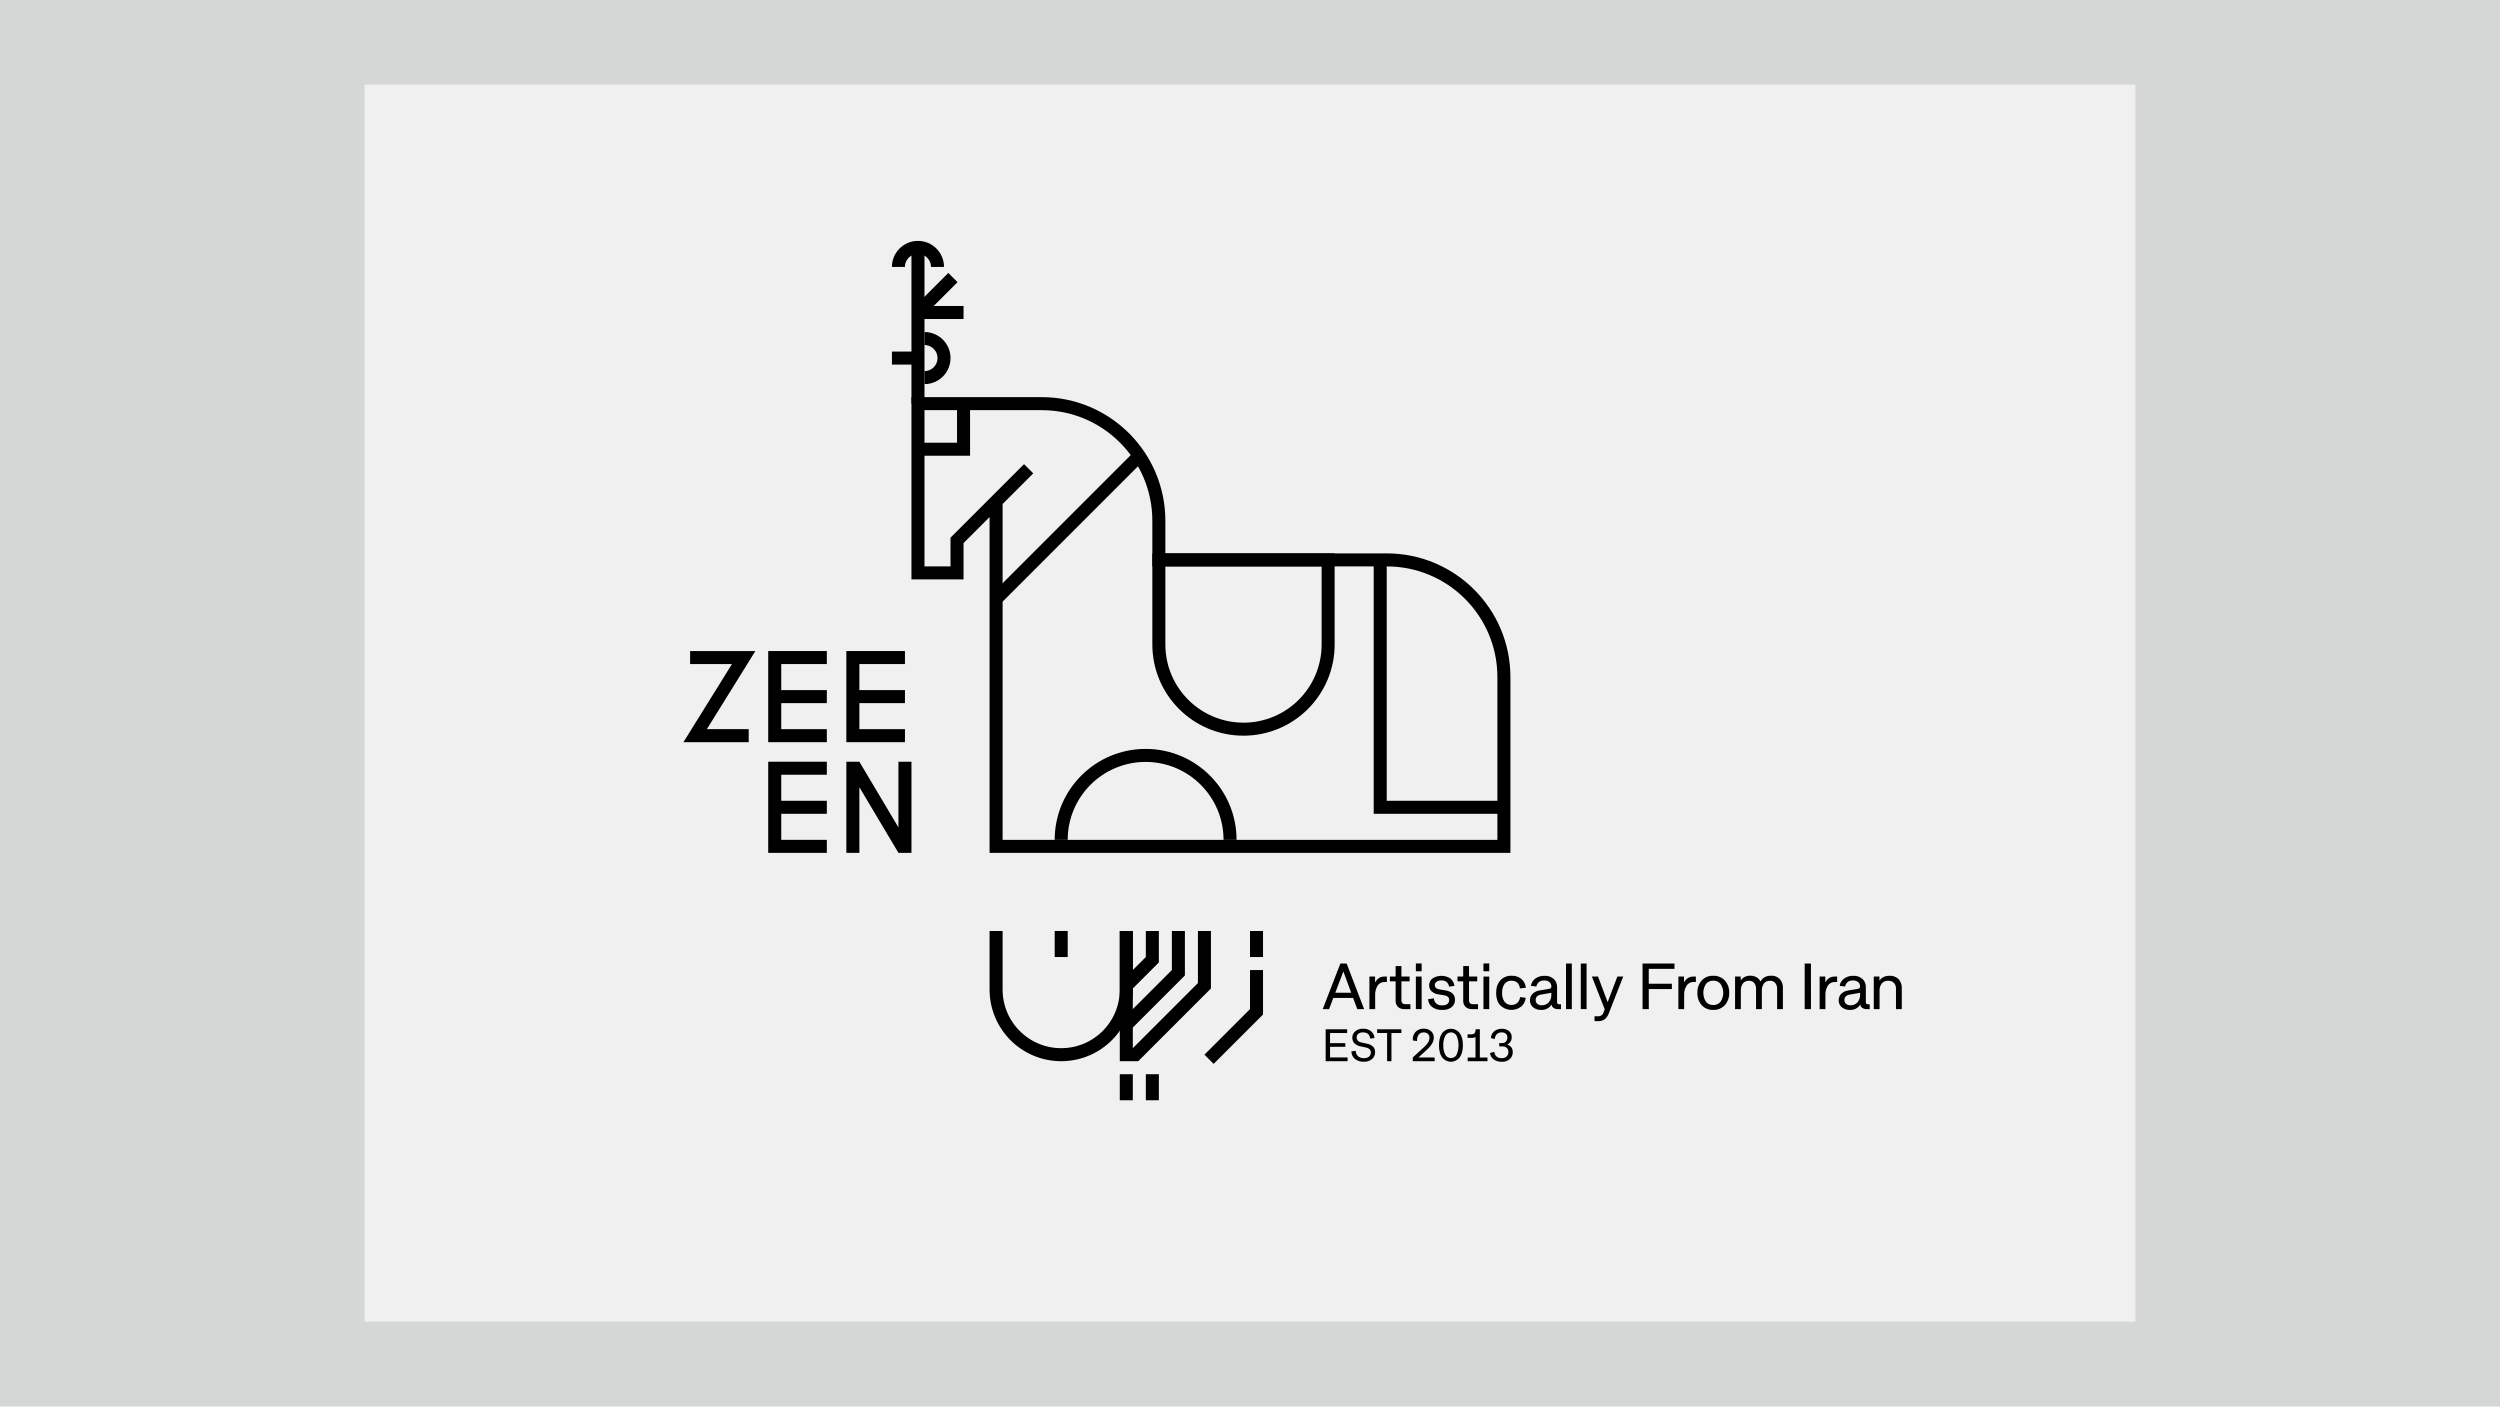
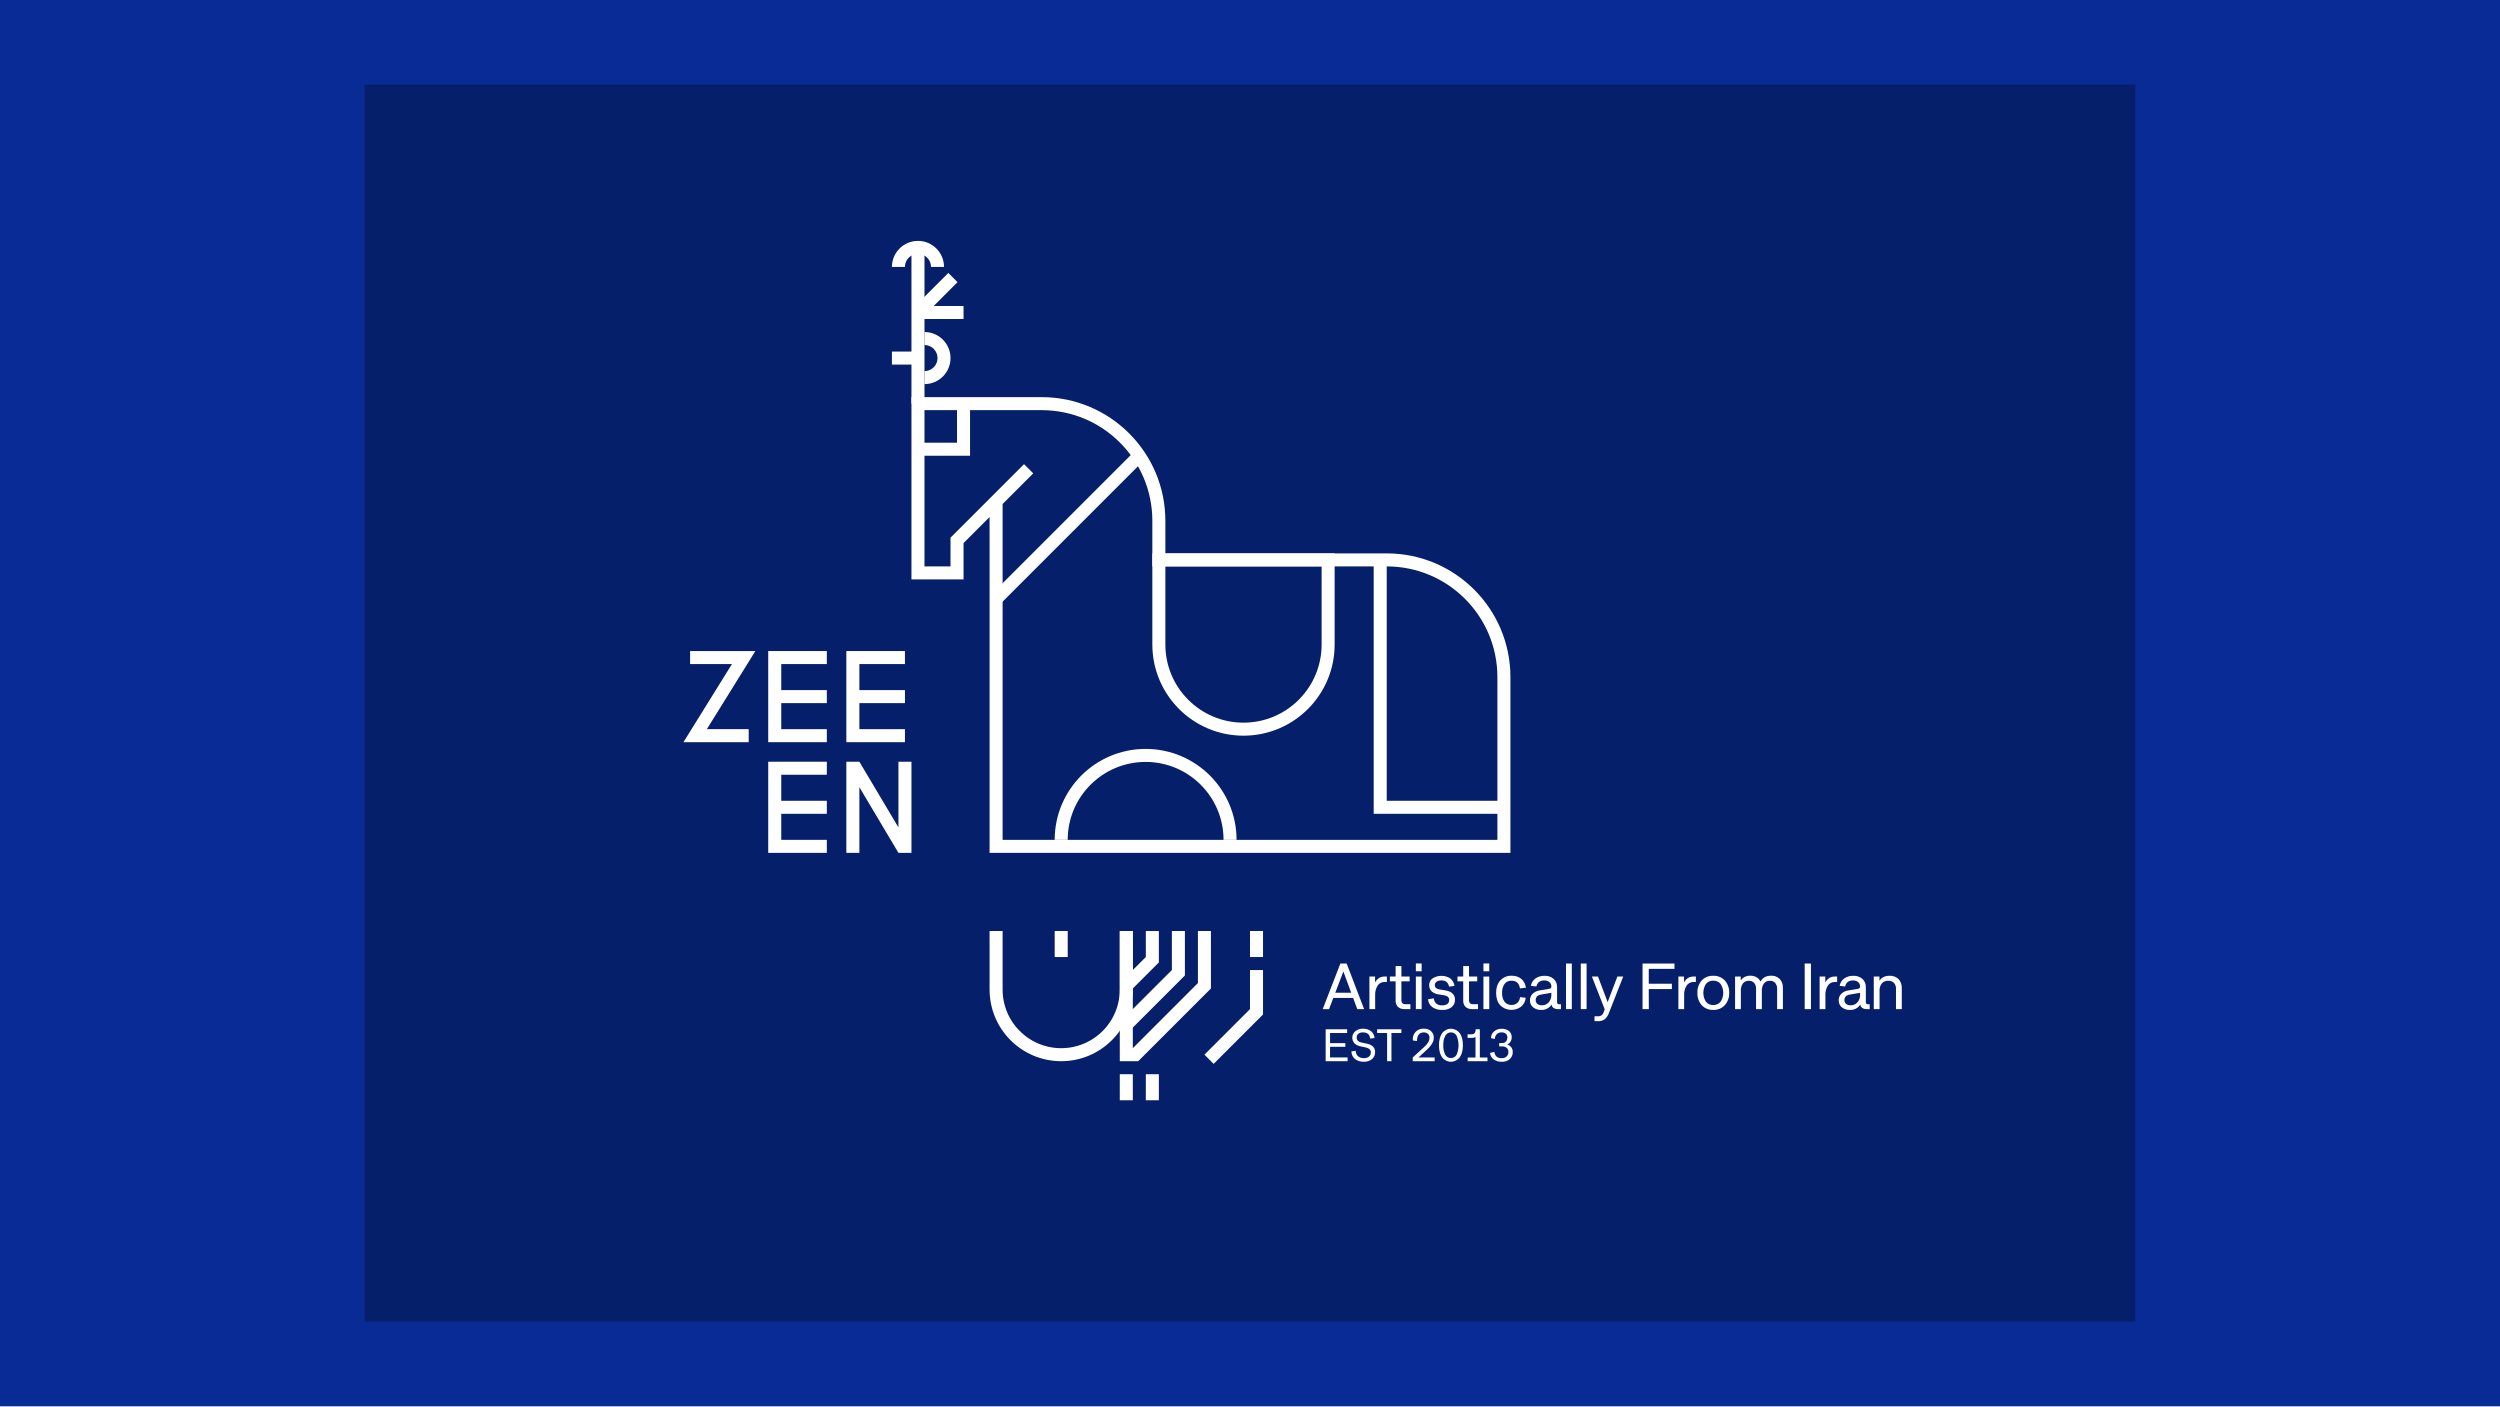
<svg xmlns="http://www.w3.org/2000/svg" viewBox="0 0 1920 1080">
  <defs>
-     <style>.cls-1,.cls-2{fill:none;stroke:#000;stroke-miterlimit:10;}.cls-1{stroke-width:10px;}.cls-2{stroke-width:10px;}.cls-3{fill:#d5d7d7;}</style>
+     <style>.cls-1{fill:#082b96;}.cls-2{fill:#061f6b;}.cls-3,.cls-4{fill:none;stroke:#fff;stroke-miterlimit:10;}.cls-3{stroke-width:10px;}.cls-4{stroke-width:10px;}.cls-5{fill:#fff;}</style>
  </defs>
+   <g id="Background">
+     <rect class="cls-1" width="1920" height="1080" />
+   </g>
  <g id="Graphics">
-     <line class="cls-1" x1="705" y1="310" x2="705" y2="190" />
-     <line class="cls-1" x1="705" y1="240" x2="740" y2="240" />
-     <line class="cls-1" x1="705" y1="240" x2="731.85" y2="213.15" />
-     <line class="cls-1" x1="702.19" y1="275" x2="685" y2="275" />
-     <path class="cls-1" d="M710,260a15,15,0,0,1,0,30" />
-     <path class="cls-1" d="M720,205a15,15,0,0,0-30,0" />
-     <path class="cls-1" d="M815,645a64.84,64.84,0,0,1,64.84-64.84h0A64.84,64.84,0,0,1,944.68,645" />
-     <line class="cls-1" x1="875" y1="350" x2="765" y2="460" />
-     <path class="cls-1" d="M790,360l-55,55v25H705V310h95a90,90,0,0,1,90,90v30h175a90,90,0,0,1,90,90V650H765V385" />
-     <polyline class="cls-1" points="1155 620 1060 620 1060 430" />
-     <path class="cls-1" d="M890,430h130a0,0,0,0,1,0,0v65a65,65,0,0,1-65,65h0a65,65,0,0,1-65-65V430A0,0,0,0,1,890,430Z" />
-     <polyline class="cls-1" points="740 310 740 345 705 345" />
-     <path class="cls-1" d="M765,715v45a50,50,0,0,0,50,50h0a50,50,0,0,0,50-50V715" />
-     <polyline class="cls-1" points="928.53 813.53 965 777.07 965 745" />
-     <line class="cls-1" x1="815" y1="715" x2="815" y2="735" />
-     <line class="cls-1" x1="965" y1="735" x2="965" y2="715" />
-     <line class="cls-1" x1="865" y1="825" x2="865" y2="845" />
-     <line class="cls-1" x1="885" y1="845" x2="885" y2="825" />
-     <polyline class="cls-1" points="885 715 885 737.07 865 757.07" />
-     <polyline class="cls-1" points="905 715 905 747.07 865 787.07" />
-     <polyline class="cls-1" points="865 715 865 810 872.07 810 925 757.07 925 715" />
-     <polyline class="cls-2" points="530 505 571.13 505 533.87 565 575 565" />
-     <polyline class="cls-2" points="635 565 595 565 595 505 635 505" />
-     <line class="cls-2" x1="635" y1="535" x2="595" y2="535" />
-     <polyline class="cls-2" points="695 565 655 565 655 505 695 505" />
-     <line class="cls-2" x1="695" y1="535" x2="655" y2="535" />
-     <polyline class="cls-2" points="635 650 595 650 595 590 635 590" />
-     <line class="cls-2" x1="635" y1="620" x2="595" y2="620" />
-     <polyline class="cls-2" points="695 585 695 650 692.85 650 657.15 590 655 590 655 655" />
-     <path d="M1039.19,766.4H1024l-3.27,8.6h-4.88l13.55-35h4.83l13.4,35h-5.25Zm-13.69-4h12.21l-6-16.31Z" />
-     <path d="M1056.15,775h-4.44V750h4.34v4.54c1.63-3,4-4.54,7.16-4.54h1.92v4.2h-2a5.92,5.92,0,0,0-5.11,2.74,12.87,12.87,0,0,0-1.9,7.41Z" />
-     <path d="M1067.44,753.66V750h4.4v-8.06h4.44V750h6.3v3.66h-6.3v14a4.15,4.15,0,0,0,.7,2.76,3.09,3.09,0,0,0,2.4.78h3.81V775h-4.49a7,7,0,0,1-5.11-1.73,6.68,6.68,0,0,1-1.75-5v-14.6Z" />
-     <path d="M1091.82,745.94h-4.44v-6h4.44Zm0,29.06h-4.44V750h4.44Z" />
-     <path d="M1107.6,775.61a12.17,12.17,0,0,1-7.71-2.23,8,8,0,0,1-3.13-6l4.45-.65a6.09,6.09,0,0,0,1.89,4.07,6.75,6.75,0,0,0,4.5,1.32,6.3,6.3,0,0,0,4-1.07,3.83,3.83,0,0,0,1.35-3.18q0-3-4.39-3.59l-3.59-.56a9.9,9.9,0,0,1-5.48-2.37,6.17,6.17,0,0,1-1.89-4.68,6.35,6.35,0,0,1,2.56-5.23,12.67,12.67,0,0,1,13.68,0,8.66,8.66,0,0,1,3.16,5.72l-4.1.59a6.41,6.41,0,0,0-2-3.68,6.22,6.22,0,0,0-3.94-1.11,6.15,6.15,0,0,0-3.69,1,3.18,3.18,0,0,0-.43,4.82,5.73,5.73,0,0,0,3,1.14l4,.66q7.59,1.23,7.59,7.16a7.15,7.15,0,0,1-2.61,5.8A10.86,10.86,0,0,1,1107.6,775.61Z" />
-     <path d="M1119.36,753.66V750h4.39v-8.06h4.45V750h6.3v3.66h-6.3v14a4.21,4.21,0,0,0,.69,2.76,3.13,3.13,0,0,0,2.41.78h3.81V775h-4.5a7,7,0,0,1-5.1-1.73,6.69,6.69,0,0,1-1.76-5v-14.6Z" />
-     <path d="M1143.74,745.94h-4.45v-6h4.45Zm0,29.06h-4.45V750h4.45Z" />
-     <path d="M1160.82,771.8a6.39,6.39,0,0,0,4.51-1.58,6.89,6.89,0,0,0,2.05-4.43l4.35.51a10,10,0,0,1-3.46,6.78,12.32,12.32,0,0,1-16.1-1q-3.15-3.51-3.15-9.5t3.2-9.59a11,11,0,0,1,8.6-3.61,11.42,11.42,0,0,1,7.56,2.4,10.34,10.34,0,0,1,3.5,6.8l-4.55.51q-.9-5.91-6.56-5.91a6.27,6.27,0,0,0-5.28,2.47,11.24,11.24,0,0,0-1.88,6.93,10.74,10.74,0,0,0,1.9,6.78A6.34,6.34,0,0,0,1160.82,771.8Z" />
-     <path d="M1197.62,771.29h1.2V775h-2.42a5.59,5.59,0,0,1-3.3-.94,3.52,3.52,0,0,1-1.49-2.6,8.75,8.75,0,0,1-7.91,4.15,9.35,9.35,0,0,1-6.29-2,6.58,6.58,0,0,1-2.4-5.26,7,7,0,0,1,2-5.12,9.92,9.92,0,0,1,5.59-2.6l7.3-1.24a1.69,1.69,0,0,0,1.56-1.81,4.2,4.2,0,0,0-1.47-3.31,5.88,5.88,0,0,0-4-1.28,6.47,6.47,0,0,0-4,1.14,5.94,5.94,0,0,0-2.05,3.5l-4.22-.49a8.55,8.55,0,0,1,3.4-5.59,11.4,11.4,0,0,1,7.07-2.12,10,10,0,0,1,7.07,2.39,8.26,8.26,0,0,1,2.57,6.37v11.26a2,2,0,0,0,.42,1.46A2,2,0,0,0,1197.62,771.29Zm-18.21-3.3a3.69,3.69,0,0,0,1.27,3,5.33,5.33,0,0,0,3.54,1.07,6.68,6.68,0,0,0,5.21-2.28,8.48,8.48,0,0,0,2-5.87v-1.44l-8,1.39a5.2,5.2,0,0,0-3,1.39A3.82,3.82,0,0,0,1179.41,768Z" />
-     <path d="M1207.15,775h-4.44V740h4.44Z" />
-     <path d="M1218.5,775h-4.45V740h4.45Z" />
-     <path d="M1231.59,777.34l.83-2.2L1222.59,750h4.68l7.4,19.65,7.47-19.65h4.49l-10.91,27.8a10.82,10.82,0,0,1-3.39,5.06,8.5,8.5,0,0,1-5.16,1.39h-2.58v-3.76h2.58a4.11,4.11,0,0,0,4.42-3.15Z" />
-     <path d="M1266.29,775h-4.81V740H1286v4.1h-19.75v11.4H1284v4.1h-17.75Z" />
-     <path d="M1293.43,775H1289V750h4.34v4.54q2.45-4.54,7.16-4.54h1.93v4.2h-2a5.9,5.9,0,0,0-5.1,2.74,12.79,12.79,0,0,0-1.91,7.41Z" />
-     <path d="M1303.61,762.5a13.52,13.52,0,0,1,3.29-9.5,11.46,11.46,0,0,1,8.86-3.61,11.61,11.61,0,0,1,8.89,3.61,13.32,13.32,0,0,1,3.35,9.5,13.47,13.47,0,0,1-3.35,9.49,11.62,11.62,0,0,1-8.89,3.62,11.47,11.47,0,0,1-8.86-3.62A13.5,13.5,0,0,1,1303.61,762.5Zm17.79,6.84a12.4,12.4,0,0,0,0-13.69,6.87,6.87,0,0,0-5.64-2.5,6.8,6.8,0,0,0-5.59,2.5,12.67,12.67,0,0,0,0,13.71,6.8,6.8,0,0,0,5.6,2.49A6.88,6.88,0,0,0,1321.4,769.34Z" />
-     <path d="M1353.09,761.2V775h-4.44V759.59a7,7,0,0,0-1.43-4.69,5,5,0,0,0-4-1.66,5.56,5.56,0,0,0-4.65,2,9.4,9.4,0,0,0-1.6,5.92V775h-4.44V750h4.34v3a8.41,8.41,0,0,1,7.35-3.66,9.38,9.38,0,0,1,4.78,1.16,7.49,7.49,0,0,1,3.06,3.35q2.46-4.51,8.06-4.51a8.9,8.9,0,0,1,6.72,2.52,9.52,9.52,0,0,1,2.43,6.88V775h-4.44V759.59a6.94,6.94,0,0,0-1.44-4.69,5.08,5.08,0,0,0-4-1.66,5.54,5.54,0,0,0-4.65,2A9.4,9.4,0,0,0,1353.09,761.2Z" />
-     <path d="M1390.82,775H1386V740h4.81Z" />
-     <path d="M1401.93,775h-4.45V750h4.35v4.54q2.45-4.54,7.15-4.54h1.93v4.2h-2a5.91,5.91,0,0,0-5.1,2.74,12.79,12.79,0,0,0-1.9,7.41Z" />
-     <path d="M1434.73,771.29h1.2V775h-2.42a5.58,5.58,0,0,1-3.29-.94,3.49,3.49,0,0,1-1.49-2.6,8.77,8.77,0,0,1-7.91,4.15,9.36,9.36,0,0,1-6.3-2,6.57,6.57,0,0,1-2.39-5.26,7,7,0,0,1,1.95-5.12,10,10,0,0,1,5.59-2.6l7.3-1.24a1.69,1.69,0,0,0,1.56-1.81,4.19,4.19,0,0,0-1.46-3.31,5.9,5.9,0,0,0-4-1.28,6.44,6.44,0,0,0-4,1.14,5.85,5.85,0,0,0-2,3.5l-4.23-.49a8.56,8.56,0,0,1,3.41-5.59,11.38,11.38,0,0,1,7.07-2.12,9.93,9.93,0,0,1,7.06,2.39,8.27,8.27,0,0,1,2.58,6.37v11.26a2.07,2.07,0,0,0,.41,1.46A2,2,0,0,0,1434.73,771.29Zm-18.21-3.3a3.69,3.69,0,0,0,1.27,3,5.36,5.36,0,0,0,3.54,1.07,6.67,6.67,0,0,0,5.21-2.28,8.48,8.48,0,0,0,2-5.87v-1.44l-8,1.39a5.17,5.17,0,0,0-3,1.39A3.83,3.83,0,0,0,1416.52,768Z" />
-     <path d="M1460.56,758.79V775h-4.44V759.59a6.67,6.67,0,0,0-1.53-4.7,5.68,5.68,0,0,0-4.38-1.65,6.16,6.16,0,0,0-5,2,9,9,0,0,0-1.71,5.93V775h-4.44V750h4.34v3.15q2.57-3.76,7.79-3.76a9.21,9.21,0,0,1,6.86,2.52A9.39,9.39,0,0,1,1460.56,758.79Z" />
-     <path d="M1034.94,815h-16.83V790.49h16.49v2.87h-13.12v7.78h11.72v2.8h-11.72v8.18h13.46Z" />
-     <path d="M1047.57,815.42a10.74,10.74,0,0,1-7-2.13,7.41,7.41,0,0,1-2.66-5.85l3.29-.42a5.61,5.61,0,0,0,1.77,4.19,6.81,6.81,0,0,0,4.63,1.44,5.69,5.69,0,0,0,3.8-1.18,4,4,0,0,0,1.39-3.19,3.26,3.26,0,0,0-1-2.52,7.32,7.32,0,0,0-3.37-1.41l-3.26-.7a9.43,9.43,0,0,1-5-2.41,6.49,6.49,0,0,1,.67-9.2,8.78,8.78,0,0,1,5.95-2A9.44,9.44,0,0,1,1053,792a7.34,7.34,0,0,1,2.62,5.23l-3.31.41q-.58-4.76-5.47-4.75a5.61,5.61,0,0,0-3.63,1,3.49,3.49,0,0,0-1.29,2.86,3.44,3.44,0,0,0,.94,2.56,6,6,0,0,0,3,1.39l3.81.82a9.36,9.36,0,0,1,4.85,2.29,5.86,5.86,0,0,1,1.56,4.29,6.73,6.73,0,0,1-2.34,5.25A9.13,9.13,0,0,1,1047.57,815.42Z" />
-     <path d="M1057.64,790.49h18.61v2.87h-7.62V815h-3.33V793.36h-7.66Z" />
-     <path d="M1097.84,797a3.87,3.87,0,0,0-1.17-3,4.39,4.39,0,0,0-3.11-1.1,4.72,4.72,0,0,0-4,1.68,7.59,7.59,0,0,0-1.26,4.93l-3.21-.42a7.93,7.93,0,0,1,8.42-9.06,7.78,7.78,0,0,1,5.57,1.91,6.61,6.61,0,0,1,2.07,5,8.84,8.84,0,0,1-1.24,4.41,21.23,21.23,0,0,1-4,4.77l-6.54,6h12.45V815H1085v-2.88l8.81-8.08a15.4,15.4,0,0,0,3.09-3.6A7,7,0,0,0,1097.84,797Z" />
-     <path d="M1105.14,802.74c0-3.91.81-7,2.41-9.28a8.45,8.45,0,0,1,13.52,0c1.63,2.22,2.44,5.32,2.44,9.28s-.81,7-2.44,9.28a8.47,8.47,0,0,1-13.53.05Q1105.14,808.73,1105.14,802.74Zm13.51,7.31a18.23,18.23,0,0,0,0-14.6,4.91,4.91,0,0,0-8.66,0,14.32,14.32,0,0,0-1.54,7.24,14.53,14.53,0,0,0,1.51,7.32,4.76,4.76,0,0,0,4.33,2.56A4.81,4.81,0,0,0,1118.65,810.05Z" />
-     <path d="M1142.37,815h-15.19v-2.81h6V796.45a5.25,5.25,0,0,1-2.8.65h-3.28v-2.75h3.07a2.85,2.85,0,0,0,2.34-.93,4.53,4.53,0,0,0,.77-2.93h3.23v21.7h5.88Z" />
-     <path d="M1158.43,807.82a3.84,3.84,0,0,0-1.27-3.08,5.27,5.27,0,0,0-3.57-1.09h-2.2V801.1h2.1a4,4,0,0,0,3.07-1.16,4.59,4.59,0,0,0,1.08-3.25,3.55,3.55,0,0,0-1.18-2.82,4.81,4.81,0,0,0-3.23-1,5.08,5.08,0,0,0-3.69,1.35,5.31,5.31,0,0,0-1.48,3.76l-3-.67a6.74,6.74,0,0,1,2.38-5.21,8.83,8.83,0,0,1,5.91-2,8.31,8.31,0,0,1,5.58,1.75,5.86,5.86,0,0,1,2.06,4.69,6.47,6.47,0,0,1-.9,3.42,5.58,5.58,0,0,1-2.53,2.24,6.32,6.32,0,0,1,3.15,2.17,5.76,5.76,0,0,1,1.08,3.5,7.08,7.08,0,0,1-2.27,5.51,8.77,8.77,0,0,1-6.12,2.06,10.36,10.36,0,0,1-6.3-1.83,6.67,6.67,0,0,1-2.74-5l3.34-.74a5.06,5.06,0,0,0,1.64,3.56,5.85,5.85,0,0,0,3.94,1.24,5.36,5.36,0,0,0,3.81-1.28A4.57,4.57,0,0,0,1158.43,807.82Z" />
-     <path class="cls-3" d="M0,0V1080H1920V0ZM1640,1015H280V65H1640Z" />
+     <rect class="cls-2" x="280" y="65" width="1360" height="950" />
+     <line class="cls-3" x1="705" y1="310" x2="705" y2="190" />
+     <line class="cls-3" x1="705" y1="240" x2="740" y2="240" />
+     <line class="cls-3" x1="705" y1="240" x2="731.85" y2="213.15" />
+     <line class="cls-3" x1="702.19" y1="275" x2="685" y2="275" />
+     <path class="cls-3" d="M710,260a15,15,0,0,1,0,30" />
+     <path class="cls-3" d="M720,205a15,15,0,0,0-30,0" />
+     <path class="cls-3" d="M815,645a64.84,64.84,0,0,1,64.84-64.84h0A64.84,64.84,0,0,1,944.68,645" />
+     <line class="cls-3" x1="875" y1="350" x2="765" y2="460" />
+     <path class="cls-3" d="M790,360l-55,55v25H705V310h95a90,90,0,0,1,90,90v30h175a90,90,0,0,1,90,90V650H765V385" />
+     <polyline class="cls-3" points="1155 620 1060 620 1060 430" />
+     <path class="cls-3" d="M890,430h130a0,0,0,0,1,0,0v65a65,65,0,0,1-65,65h0a65,65,0,0,1-65-65V430A0,0,0,0,1,890,430Z" />
+     <polyline class="cls-3" points="740 310 740 345 705 345" />
+     <path class="cls-3" d="M765,715v45a50,50,0,0,0,50,50h0a50,50,0,0,0,50-50V715" />
+     <polyline class="cls-3" points="928.53 813.53 965 777.07 965 745" />
+     <line class="cls-3" x1="815" y1="715" x2="815" y2="735" />
+     <line class="cls-3" x1="965" y1="735" x2="965" y2="715" />
+     <line class="cls-3" x1="865" y1="825" x2="865" y2="845" />
+     <line class="cls-3" x1="885" y1="845" x2="885" y2="825" />
+     <polyline class="cls-3" points="885 715 885 737.07 865 757.07" />
+     <polyline class="cls-3" points="905 715 905 747.07 865 787.07" />
+     <polyline class="cls-3" points="865 715 865 810 872.07 810 925 757.07 925 715" />
+     <polyline class="cls-4" points="530 505 571.13 505 533.87 565 575 565" />
+     <polyline class="cls-4" points="635 565 595 565 595 505 635 505" />
+     <line class="cls-4" x1="635" y1="535" x2="595" y2="535" />
+     <polyline class="cls-4" points="695 565 655 565 655 505 695 505" />
+     <line class="cls-4" x1="695" y1="535" x2="655" y2="535" />
+     <polyline class="cls-4" points="635 650 595 650 595 590 635 590" />
+     <line class="cls-4" x1="635" y1="620" x2="595" y2="620" />
+     <polyline class="cls-4" points="695 585 695 650 692.85 650 657.15 590 655 590 655 655" />
+     <path class="cls-5" d="M1039.19,766.4H1024l-3.27,8.6h-4.88l13.55-35h4.83l13.4,35h-5.25Zm-13.69-4h12.21l-6-16.31Z" />
+     <path class="cls-5" d="M1056.15,775h-4.44V750h4.34v4.54c1.63-3,4-4.54,7.16-4.54h1.92v4.2h-2a5.92,5.92,0,0,0-5.11,2.74,12.87,12.87,0,0,0-1.9,7.41Z" />
+     <path class="cls-5" d="M1067.44,753.66V750h4.4v-8.06h4.44V750h6.3v3.66h-6.3v14a4.15,4.15,0,0,0,.7,2.76,3.09,3.09,0,0,0,2.4.78h3.81V775h-4.49a7,7,0,0,1-5.11-1.73,6.68,6.68,0,0,1-1.75-5v-14.6Z" />
+     <path class="cls-5" d="M1091.82,745.94h-4.44v-6h4.44Zm0,29.06h-4.44V750h4.44Z" />
+     <path class="cls-5" d="M1107.6,775.61a12.17,12.17,0,0,1-7.71-2.23,8,8,0,0,1-3.13-6l4.45-.65a6.09,6.09,0,0,0,1.89,4.07,6.75,6.75,0,0,0,4.5,1.32,6.3,6.3,0,0,0,4-1.07,3.83,3.83,0,0,0,1.35-3.18q0-3-4.39-3.59l-3.59-.56a9.9,9.9,0,0,1-5.48-2.37,6.17,6.17,0,0,1-1.89-4.68,6.35,6.35,0,0,1,2.56-5.23,12.67,12.67,0,0,1,13.68,0,8.66,8.66,0,0,1,3.16,5.72l-4.1.59a6.41,6.41,0,0,0-2-3.68,6.22,6.22,0,0,0-3.94-1.11,6.15,6.15,0,0,0-3.69,1,3.18,3.18,0,0,0-.43,4.82,5.73,5.73,0,0,0,3,1.14l4,.66q7.59,1.23,7.59,7.16a7.15,7.15,0,0,1-2.61,5.8A10.86,10.86,0,0,1,1107.6,775.61Z" />
+     <path class="cls-5" d="M1119.36,753.66V750h4.39v-8.06h4.45V750h6.3v3.66h-6.3v14a4.21,4.21,0,0,0,.69,2.76,3.13,3.13,0,0,0,2.41.78h3.81V775h-4.5a7,7,0,0,1-5.1-1.73,6.69,6.69,0,0,1-1.76-5v-14.6Z" />
+     <path class="cls-5" d="M1143.74,745.94h-4.45v-6h4.45Zm0,29.06h-4.45V750h4.45Z" />
+     <path class="cls-5" d="M1160.82,771.8a6.39,6.39,0,0,0,4.51-1.58,6.89,6.89,0,0,0,2.05-4.43l4.35.51a10,10,0,0,1-3.46,6.78,12.32,12.32,0,0,1-16.1-1q-3.15-3.51-3.15-9.5t3.2-9.59a11,11,0,0,1,8.6-3.61,11.42,11.42,0,0,1,7.56,2.4,10.34,10.34,0,0,1,3.5,6.8l-4.55.51q-.9-5.91-6.56-5.91a6.27,6.27,0,0,0-5.28,2.47,11.24,11.24,0,0,0-1.88,6.93,10.74,10.74,0,0,0,1.9,6.78A6.34,6.34,0,0,0,1160.82,771.8Z" />
+     <path class="cls-5" d="M1197.62,771.29h1.2V775h-2.42a5.59,5.59,0,0,1-3.3-.94,3.52,3.52,0,0,1-1.49-2.6,8.75,8.75,0,0,1-7.91,4.15,9.35,9.35,0,0,1-6.29-2,6.58,6.58,0,0,1-2.4-5.26,7,7,0,0,1,2-5.12,9.92,9.92,0,0,1,5.59-2.6l7.3-1.24a1.69,1.69,0,0,0,1.56-1.81,4.2,4.2,0,0,0-1.47-3.31,5.88,5.88,0,0,0-4-1.28,6.47,6.47,0,0,0-4,1.14,5.94,5.94,0,0,0-2.05,3.5l-4.22-.49a8.55,8.55,0,0,1,3.4-5.59,11.4,11.4,0,0,1,7.07-2.12,10,10,0,0,1,7.07,2.39,8.26,8.26,0,0,1,2.57,6.37v11.26a2,2,0,0,0,.42,1.46A2,2,0,0,0,1197.62,771.29Zm-18.21-3.3a3.69,3.69,0,0,0,1.27,3,5.33,5.33,0,0,0,3.54,1.07,6.68,6.68,0,0,0,5.21-2.28,8.48,8.48,0,0,0,2-5.87v-1.44l-8,1.39a5.2,5.2,0,0,0-3,1.39A3.82,3.82,0,0,0,1179.41,768Z" />
+     <path class="cls-5" d="M1207.15,775h-4.44V740h4.44Z" />
+     <path class="cls-5" d="M1218.5,775h-4.45V740h4.45Z" />
+     <path class="cls-5" d="M1231.59,777.34l.83-2.2L1222.59,750h4.68l7.4,19.65,7.47-19.65h4.49l-10.91,27.8a10.82,10.82,0,0,1-3.39,5.06,8.5,8.5,0,0,1-5.16,1.39h-2.58v-3.76h2.58a4.11,4.11,0,0,0,4.42-3.15Z" />
+     <path class="cls-5" d="M1266.29,775h-4.81V740H1286v4.1h-19.75v11.4H1284v4.1h-17.75Z" />
+     <path class="cls-5" d="M1293.43,775H1289V750h4.34v4.54q2.45-4.54,7.16-4.54h1.93v4.2h-2a5.9,5.9,0,0,0-5.1,2.74,12.79,12.79,0,0,0-1.91,7.41Z" />
+     <path class="cls-5" d="M1303.61,762.5a13.52,13.52,0,0,1,3.29-9.5,11.46,11.46,0,0,1,8.86-3.61,11.61,11.61,0,0,1,8.89,3.61,13.32,13.32,0,0,1,3.35,9.5,13.47,13.47,0,0,1-3.35,9.49,11.62,11.62,0,0,1-8.89,3.62,11.47,11.47,0,0,1-8.86-3.62A13.5,13.5,0,0,1,1303.61,762.5Zm17.79,6.84a12.4,12.4,0,0,0,0-13.69,6.87,6.87,0,0,0-5.64-2.5,6.8,6.8,0,0,0-5.59,2.5,12.67,12.67,0,0,0,0,13.71,6.8,6.8,0,0,0,5.6,2.49A6.88,6.88,0,0,0,1321.4,769.34Z" />
+     <path class="cls-5" d="M1353.09,761.2V775h-4.44V759.59a7,7,0,0,0-1.43-4.69,5,5,0,0,0-4-1.66,5.56,5.56,0,0,0-4.65,2,9.4,9.4,0,0,0-1.6,5.92V775h-4.44V750h4.34v3a8.41,8.41,0,0,1,7.35-3.66,9.38,9.38,0,0,1,4.78,1.16,7.49,7.49,0,0,1,3.06,3.35q2.46-4.51,8.06-4.51a8.9,8.9,0,0,1,6.72,2.52,9.52,9.52,0,0,1,2.43,6.88V775h-4.44V759.59a6.94,6.94,0,0,0-1.44-4.69,5.08,5.08,0,0,0-4-1.66,5.54,5.54,0,0,0-4.65,2A9.4,9.4,0,0,0,1353.09,761.2Z" />
+     <path class="cls-5" d="M1390.82,775H1386V740h4.81Z" />
+     <path class="cls-5" d="M1401.93,775h-4.45V750h4.35v4.54q2.45-4.54,7.15-4.54h1.93v4.2h-2a5.91,5.91,0,0,0-5.1,2.74,12.79,12.79,0,0,0-1.9,7.41Z" />
+     <path class="cls-5" d="M1434.73,771.29h1.2V775h-2.42a5.58,5.58,0,0,1-3.29-.94,3.49,3.49,0,0,1-1.49-2.6,8.77,8.77,0,0,1-7.91,4.15,9.36,9.36,0,0,1-6.3-2,6.57,6.57,0,0,1-2.39-5.26,7,7,0,0,1,1.95-5.12,10,10,0,0,1,5.59-2.6l7.3-1.24a1.69,1.69,0,0,0,1.56-1.81,4.19,4.19,0,0,0-1.46-3.31,5.9,5.9,0,0,0-4-1.28,6.44,6.44,0,0,0-4,1.14,5.85,5.85,0,0,0-2,3.5l-4.23-.49a8.56,8.56,0,0,1,3.41-5.59,11.38,11.38,0,0,1,7.07-2.12,9.93,9.93,0,0,1,7.06,2.39,8.27,8.27,0,0,1,2.58,6.37v11.26a2.07,2.07,0,0,0,.41,1.46A2,2,0,0,0,1434.73,771.29Zm-18.21-3.3a3.69,3.69,0,0,0,1.27,3,5.36,5.36,0,0,0,3.54,1.07,6.67,6.67,0,0,0,5.21-2.28,8.48,8.48,0,0,0,2-5.87v-1.44l-8,1.39a5.17,5.17,0,0,0-3,1.39A3.83,3.83,0,0,0,1416.52,768Z" />
+     <path class="cls-5" d="M1460.56,758.79V775h-4.44V759.59a6.67,6.67,0,0,0-1.53-4.7,5.68,5.68,0,0,0-4.38-1.65,6.16,6.16,0,0,0-5,2,9,9,0,0,0-1.71,5.93V775h-4.44V750h4.34v3.15q2.57-3.76,7.79-3.76a9.21,9.21,0,0,1,6.86,2.52A9.39,9.39,0,0,1,1460.56,758.79Z" />
+     <path class="cls-5" d="M1034.94,815h-16.83V790.49h16.49v2.87h-13.12v7.78h11.72v2.8h-11.72v8.18h13.46Z" />
+     <path class="cls-5" d="M1047.57,815.42a10.74,10.74,0,0,1-7-2.13,7.41,7.41,0,0,1-2.66-5.85l3.29-.42a5.61,5.61,0,0,0,1.77,4.19,6.81,6.81,0,0,0,4.63,1.44,5.69,5.69,0,0,0,3.8-1.18,4,4,0,0,0,1.39-3.19,3.26,3.26,0,0,0-1-2.52,7.32,7.32,0,0,0-3.37-1.41l-3.26-.7a9.43,9.43,0,0,1-5-2.41,6.49,6.49,0,0,1,.67-9.2,8.78,8.78,0,0,1,5.95-2A9.44,9.44,0,0,1,1053,792a7.34,7.34,0,0,1,2.62,5.23l-3.31.41q-.58-4.76-5.47-4.75a5.61,5.61,0,0,0-3.63,1,3.49,3.49,0,0,0-1.29,2.86,3.44,3.44,0,0,0,.94,2.56,6,6,0,0,0,3,1.39l3.81.82a9.36,9.36,0,0,1,4.85,2.29,5.86,5.86,0,0,1,1.56,4.29,6.73,6.73,0,0,1-2.34,5.25A9.13,9.13,0,0,1,1047.57,815.42Z" />
+     <path class="cls-5" d="M1057.64,790.49h18.61v2.87h-7.62V815h-3.33V793.36h-7.66Z" />
+     <path class="cls-5" d="M1097.84,797a3.87,3.87,0,0,0-1.17-3,4.39,4.39,0,0,0-3.11-1.1,4.72,4.72,0,0,0-4,1.68,7.59,7.59,0,0,0-1.26,4.93l-3.21-.42a7.93,7.93,0,0,1,8.42-9.06,7.78,7.78,0,0,1,5.57,1.91,6.61,6.61,0,0,1,2.07,5,8.84,8.84,0,0,1-1.24,4.41,21.23,21.23,0,0,1-4,4.77l-6.54,6h12.45V815H1085v-2.88l8.81-8.08a15.4,15.4,0,0,0,3.09-3.6A7,7,0,0,0,1097.84,797Z" />
+     <path class="cls-5" d="M1105.14,802.74c0-3.91.81-7,2.41-9.28a8.45,8.45,0,0,1,13.52,0c1.63,2.22,2.44,5.32,2.44,9.28s-.81,7-2.44,9.28a8.47,8.47,0,0,1-13.53.05Q1105.14,808.73,1105.14,802.74Zm13.51,7.31a18.23,18.23,0,0,0,0-14.6,4.91,4.91,0,0,0-8.66,0,14.32,14.32,0,0,0-1.54,7.24,14.53,14.53,0,0,0,1.51,7.32,4.76,4.76,0,0,0,4.33,2.56A4.81,4.81,0,0,0,1118.65,810.05Z" />
+     <path class="cls-5" d="M1142.37,815h-15.19v-2.81h6V796.45a5.25,5.25,0,0,1-2.8.65h-3.28v-2.75h3.07a2.85,2.85,0,0,0,2.34-.93,4.53,4.53,0,0,0,.77-2.93h3.23v21.7h5.88Z" />
+     <path class="cls-5" d="M1158.43,807.82a3.84,3.84,0,0,0-1.27-3.08,5.27,5.27,0,0,0-3.57-1.09h-2.2V801.1h2.1a4,4,0,0,0,3.07-1.16,4.59,4.59,0,0,0,1.08-3.25,3.55,3.55,0,0,0-1.18-2.82,4.81,4.81,0,0,0-3.23-1,5.08,5.08,0,0,0-3.69,1.35,5.31,5.31,0,0,0-1.48,3.76l-3-.67a6.74,6.74,0,0,1,2.38-5.21,8.83,8.83,0,0,1,5.91-2,8.31,8.31,0,0,1,5.58,1.75,5.86,5.86,0,0,1,2.06,4.69,6.47,6.47,0,0,1-.9,3.42,5.58,5.58,0,0,1-2.53,2.24,6.32,6.32,0,0,1,3.15,2.17,5.76,5.76,0,0,1,1.08,3.5,7.08,7.08,0,0,1-2.27,5.51,8.77,8.77,0,0,1-6.12,2.06,10.36,10.36,0,0,1-6.3-1.83,6.67,6.67,0,0,1-2.74-5l3.34-.74a5.06,5.06,0,0,0,1.64,3.56,5.85,5.85,0,0,0,3.94,1.24,5.36,5.36,0,0,0,3.81-1.28A4.57,4.57,0,0,0,1158.43,807.82Z" />
  </g>
</svg>
